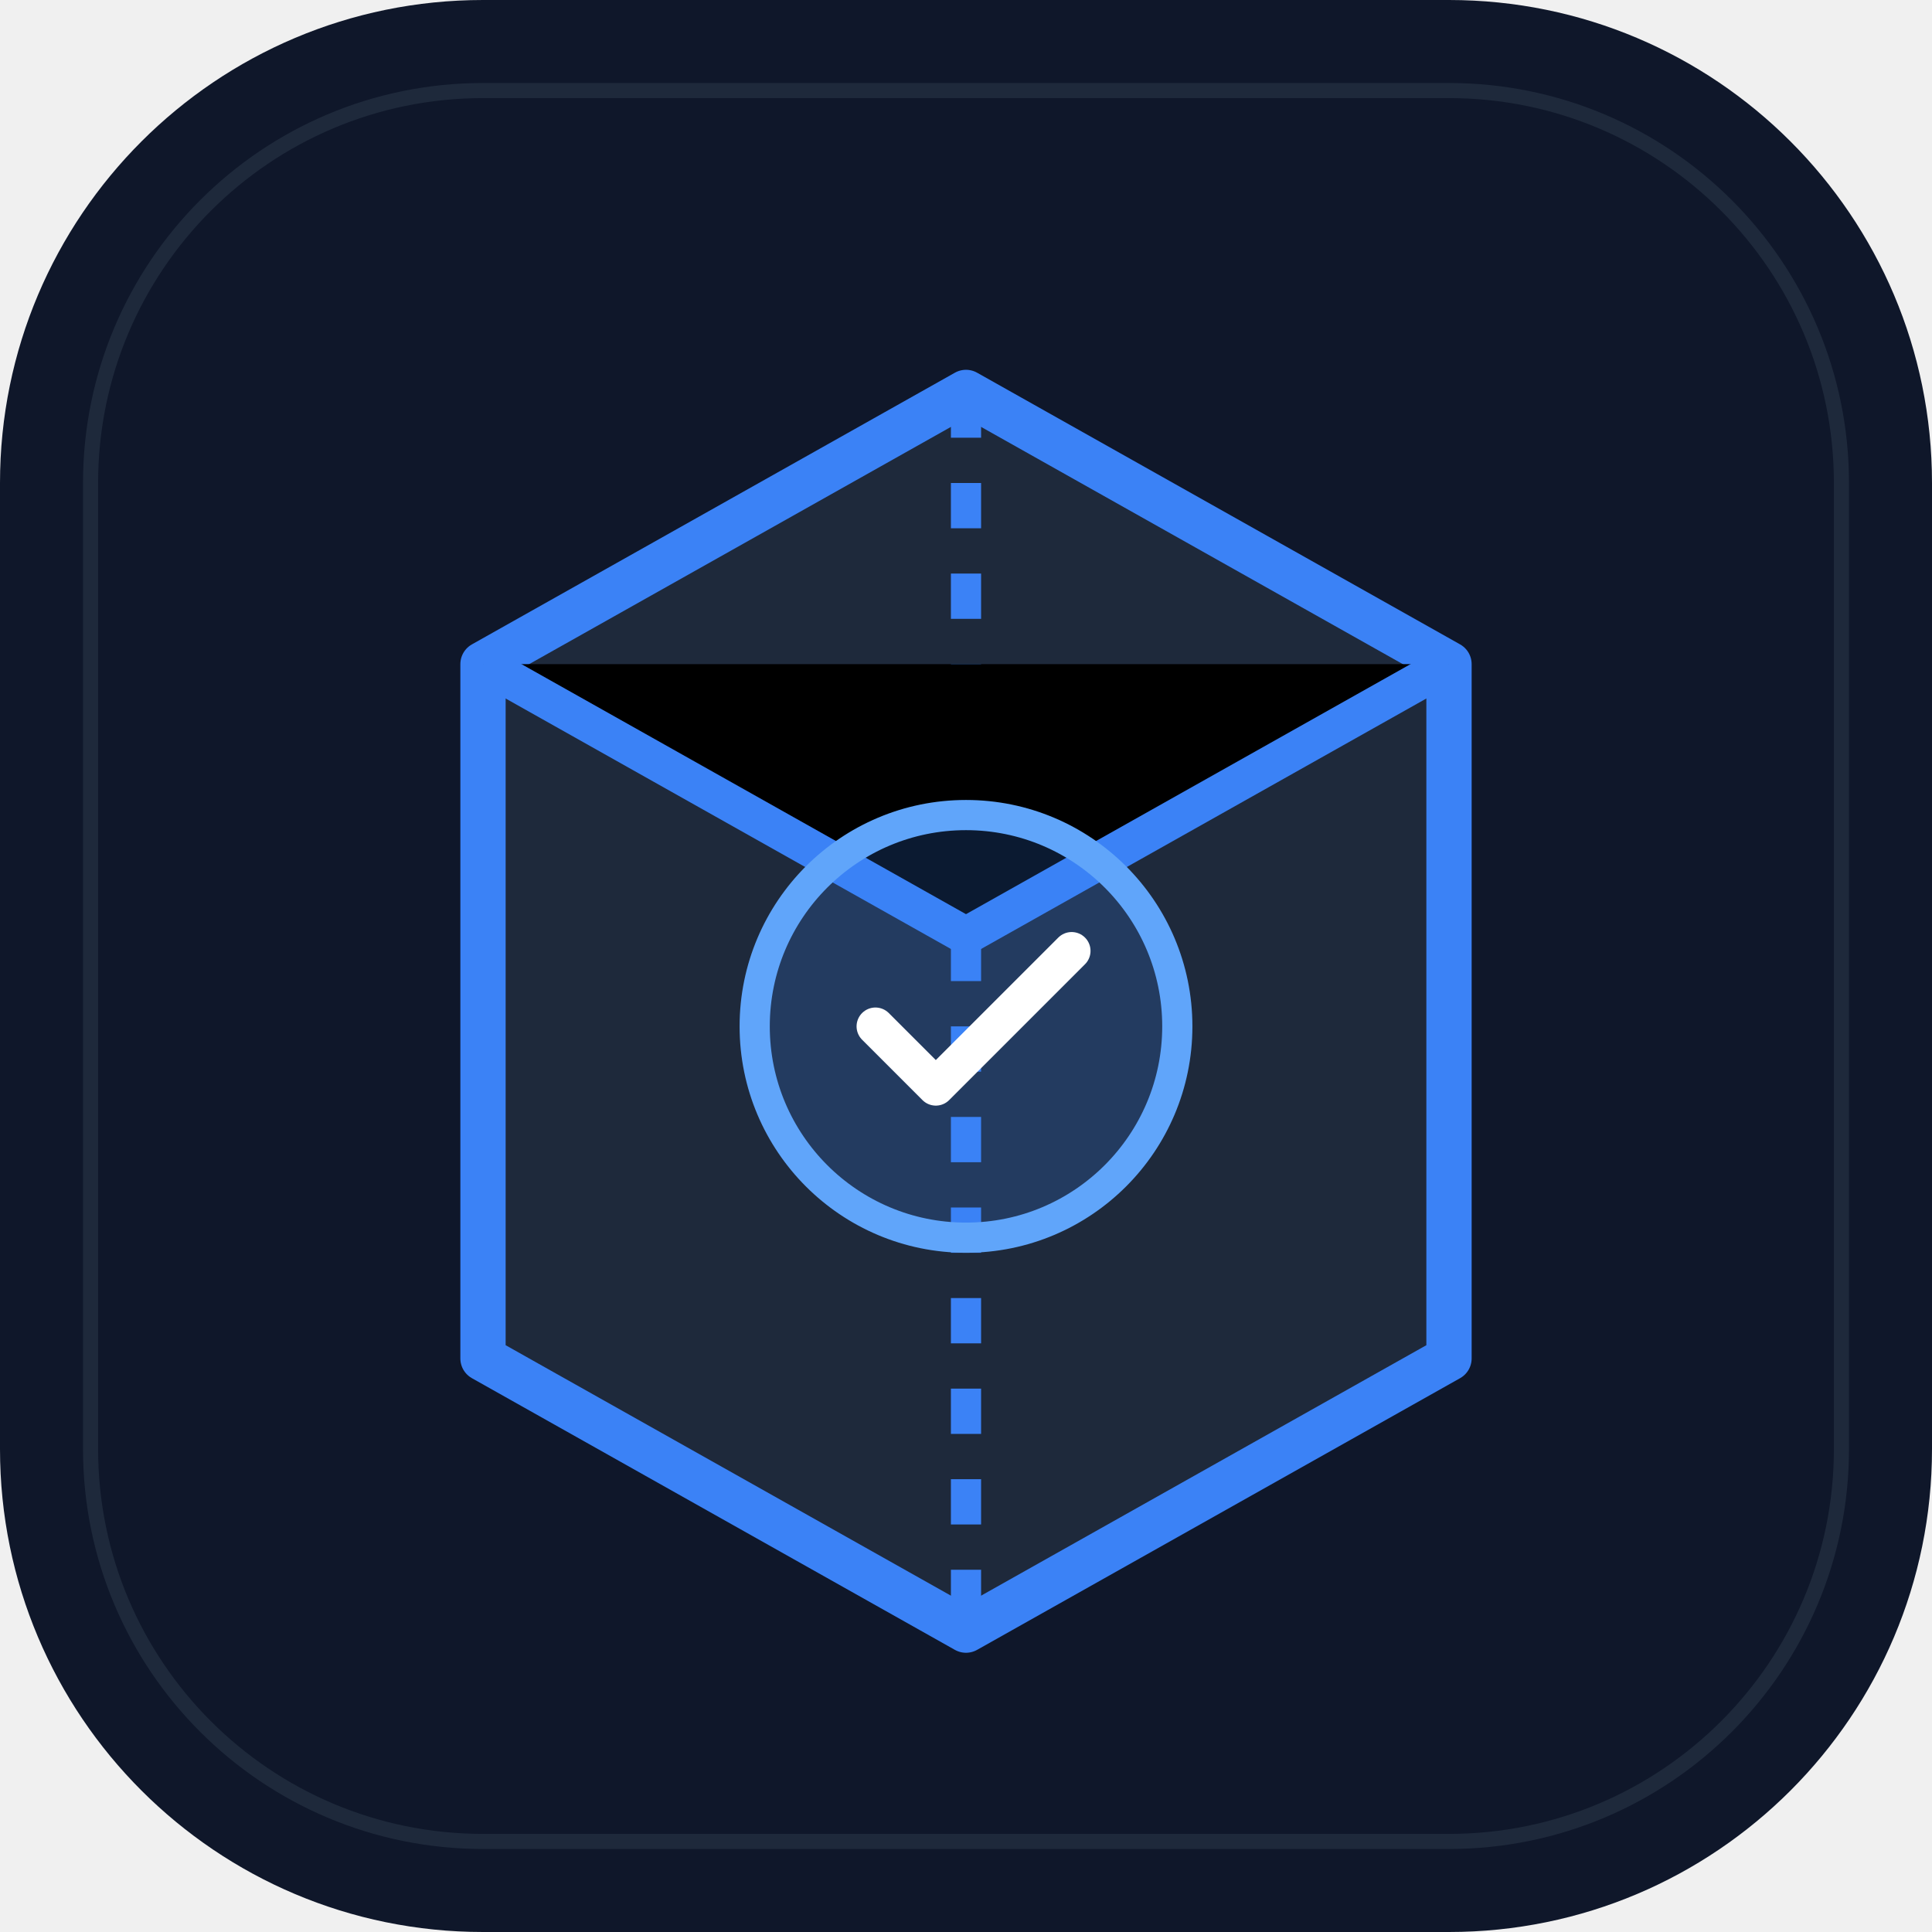
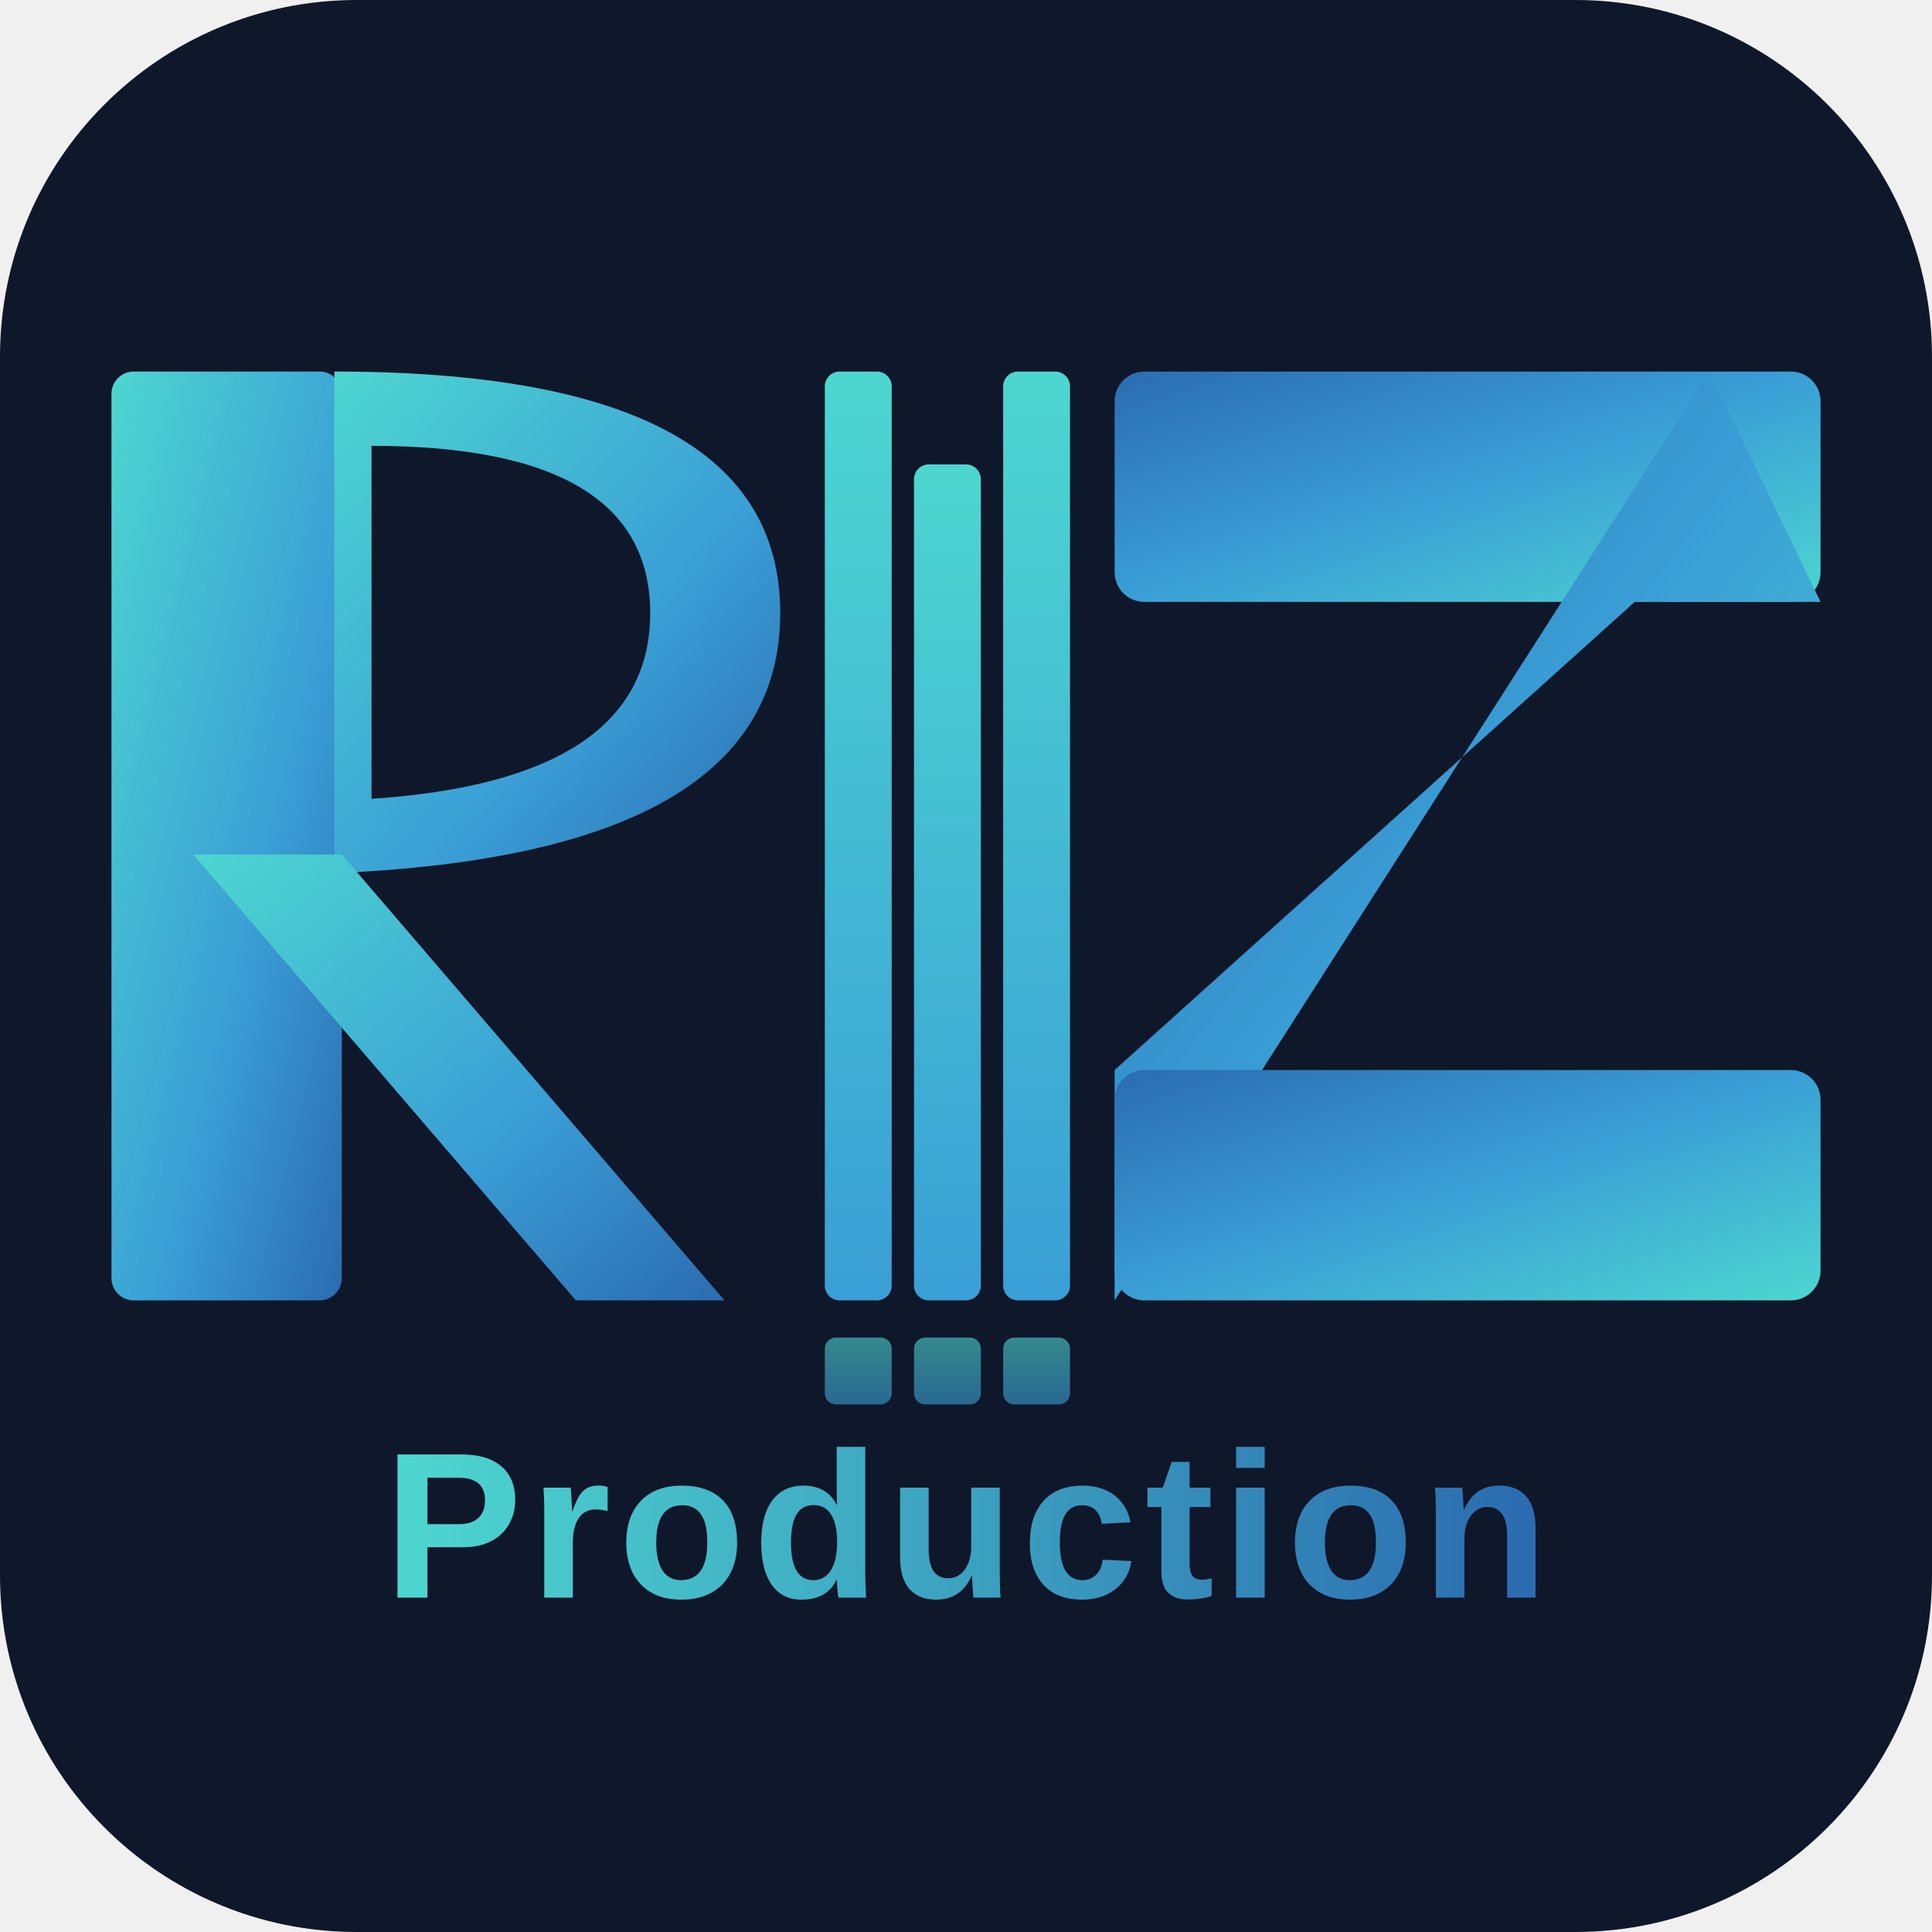
- <svg xmlns="http://www.w3.org/2000/svg" viewBox="0 0 512 512" width="512" height="512">
-   <rect width="512" height="512" rx="128" fill="#0f172a" />
-   <rect x="24" y="24" width="464" height="464" rx="104" fill="none" stroke="#1e293b" stroke-width="4" />
-   <path d="M128 176 L256 104 L384 176 L384 360 L256 432 L128 360 Z" fill="#1e293b" stroke="#3b82f6" stroke-width="12" stroke-linejoin="round" />
-   <path d="M256 104 L256 432" stroke="#3b82f6" stroke-width="8" stroke-dasharray="12 12" />
-   <path d="M128 176 L256 248 L384 176" stroke="#3b82f6" stroke-width="10" stroke-linejoin="round" />
-   <circle cx="256" cy="272" r="56" fill="#3b82f6" fill-opacity="0.2" stroke="#60a5fa" stroke-width="8" />
-   <path d="M232 272 L248 288 L284 252" fill="none" stroke="#ffffff" stroke-width="10" stroke-linecap="round" stroke-linejoin="round" />
+ <svg xmlns="http://www.w3.org/2000/svg" viewBox="0 0 520 520" width="512" height="512">
+   <defs>
+     <linearGradient id="gradR" x1="0%" y1="0%" x2="100%" y2="100%">
+       <stop offset="0%" stop-color="#4dd6d0" />
+       <stop offset="60%" stop-color="#3a9fd6" />
+       <stop offset="100%" stop-color="#2b6cb0" />
+     </linearGradient>
+     <linearGradient id="gradZ" x1="0%" y1="0%" x2="100%" y2="100%">
+       <stop offset="0%" stop-color="#2b6cb0" />
+       <stop offset="50%" stop-color="#3a9fd6" />
+       <stop offset="100%" stop-color="#4dd6d0" />
+     </linearGradient>
+     <linearGradient id="gradEQ" x1="0%" y1="0%" x2="0%" y2="100%">
+       <stop offset="0%" stop-color="#4dd6d0" />
+       <stop offset="100%" stop-color="#3a9fd6" />
+     </linearGradient>
+     <linearGradient id="gradText" x1="0%" y1="0%" x2="100%" y2="0%">
+       <stop offset="0%" stop-color="#4dd6d0" />
+       <stop offset="100%" stop-color="#2b6cb0" />
+     </linearGradient>
+   </defs>
+   <rect width="520" height="520" rx="96" fill="#0f172a" />
+   <g transform="translate(0, 70)">
+     <rect x="30" y="30" width="62" height="250" rx="6" fill="url(#gradR)" />
+     <path d="M90 30 Q210 30 210 95 Q210 160 90 165 L90 30 Z" fill="url(#gradR)" />
+     <path d="M100 50 Q175 50 175 95 Q175 140 100 145 Z" fill="#0f172a" />
+     <path d="M92 160 L195 280 L155 280 L52 160 Z" fill="url(#gradR)" />
+     <rect x="222" y="30" width="18" height="250" rx="4" fill="url(#gradEQ)" />
+     <rect x="246" y="55" width="18" height="225" rx="4" fill="url(#gradEQ)" />
+     <rect x="270" y="30" width="18" height="250" rx="4" fill="url(#gradEQ)" />
+     <rect x="222" y="290" width="18" height="18" rx="3" fill="url(#gradEQ)" opacity="0.6" />
+     <rect x="246" y="290" width="18" height="18" rx="3" fill="url(#gradEQ)" opacity="0.6" />
+     <rect x="270" y="290" width="18" height="18" rx="3" fill="url(#gradEQ)" opacity="0.6" />
+     <rect x="300" y="30" width="190" height="62" rx="8" fill="url(#gradZ)" />
+     <path d="M460 30 L300 280 L300 218 L440 92 L490 92 Z" fill="url(#gradZ)" />
+     <rect x="300" y="218" width="190" height="62" rx="8" fill="url(#gradZ)" />
+     <text x="260" y="360" font-family="'Segoe UI', 'Helvetica Neue', Arial, sans-serif" font-weight="700" font-size="56" fill="url(#gradText)" text-anchor="middle" letter-spacing="2">Production</text>
+   </g>
</svg>
